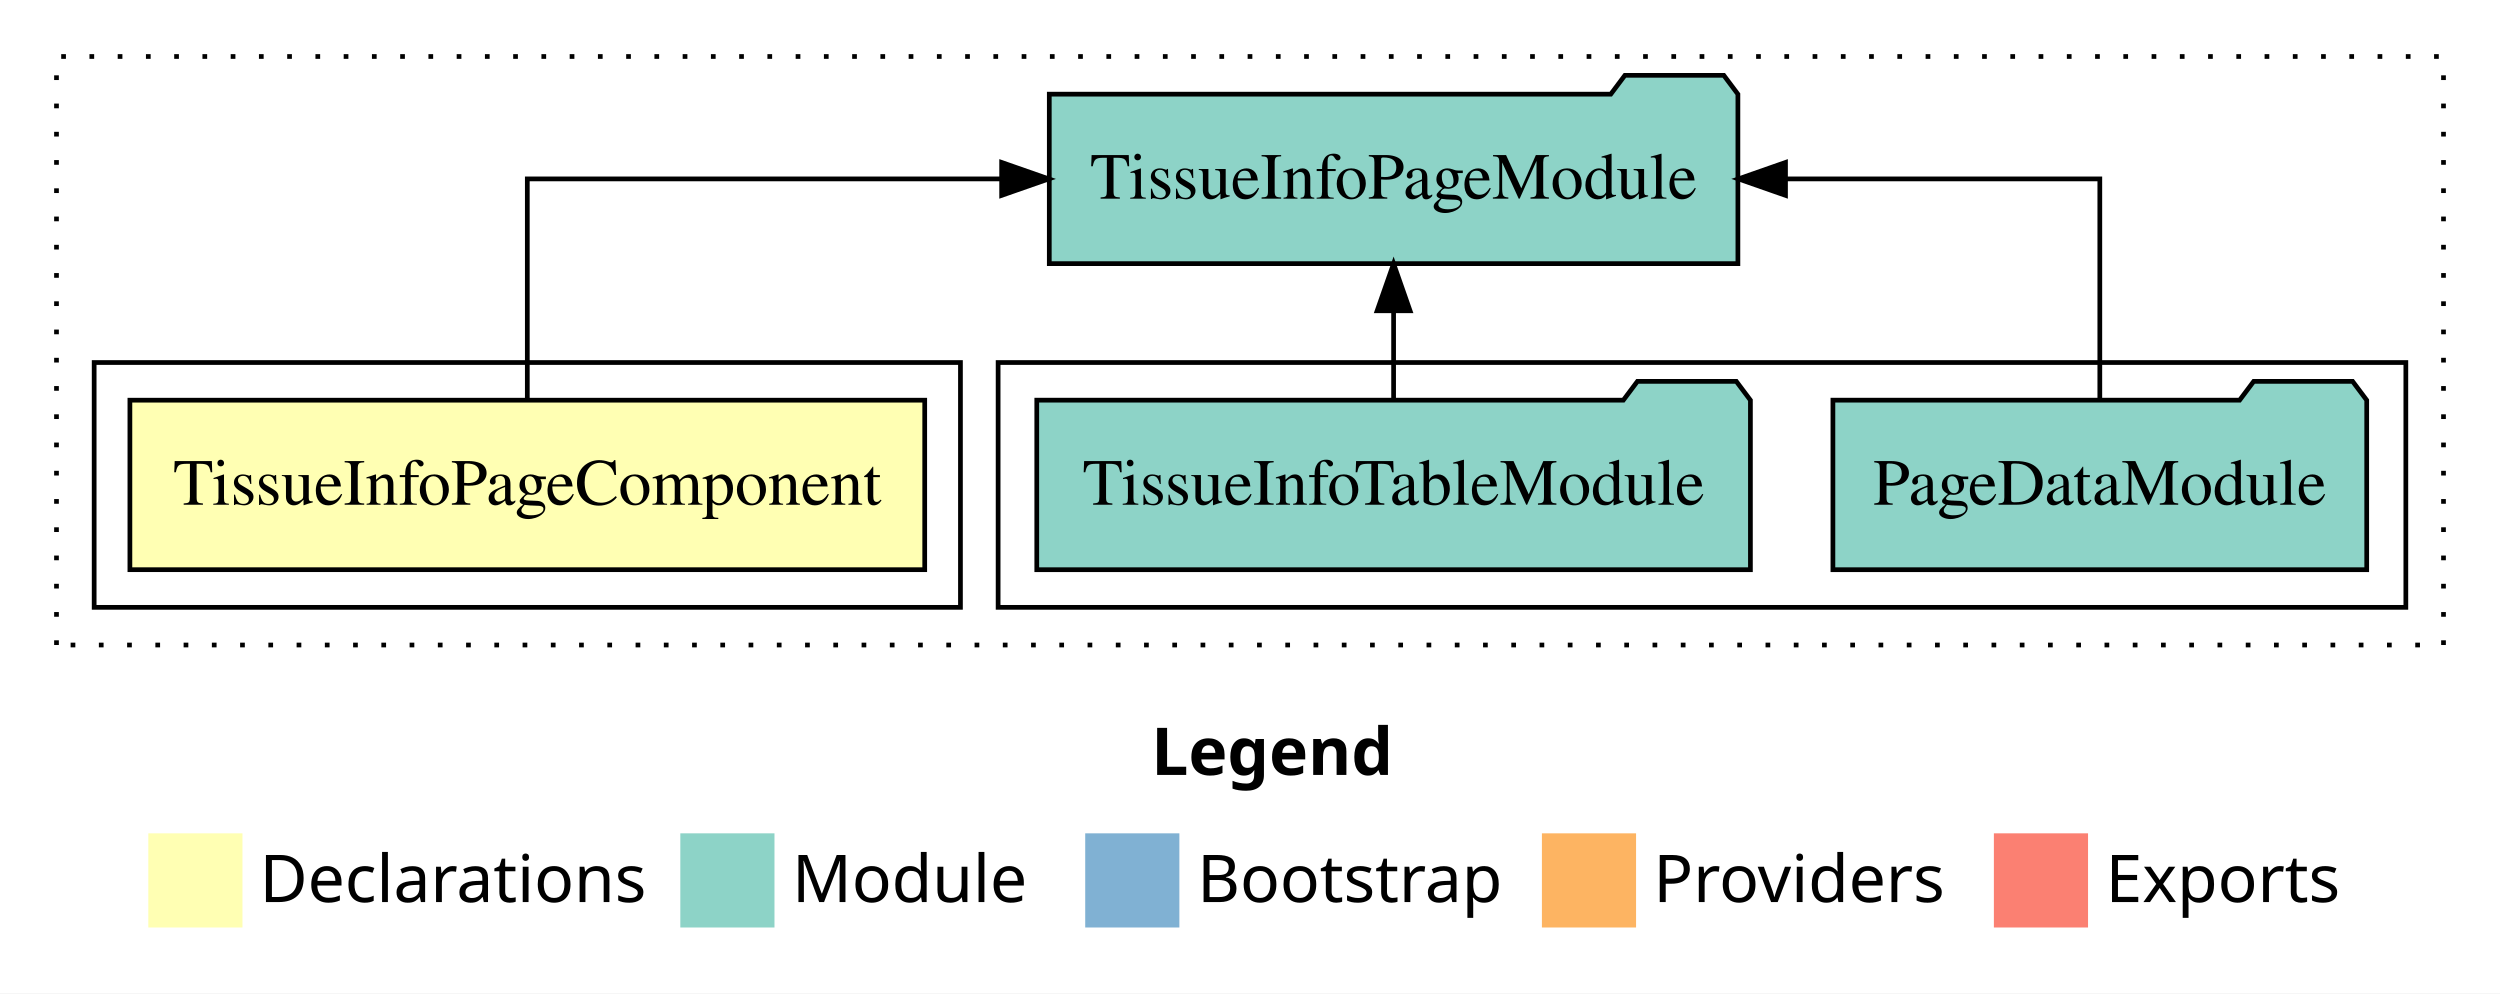
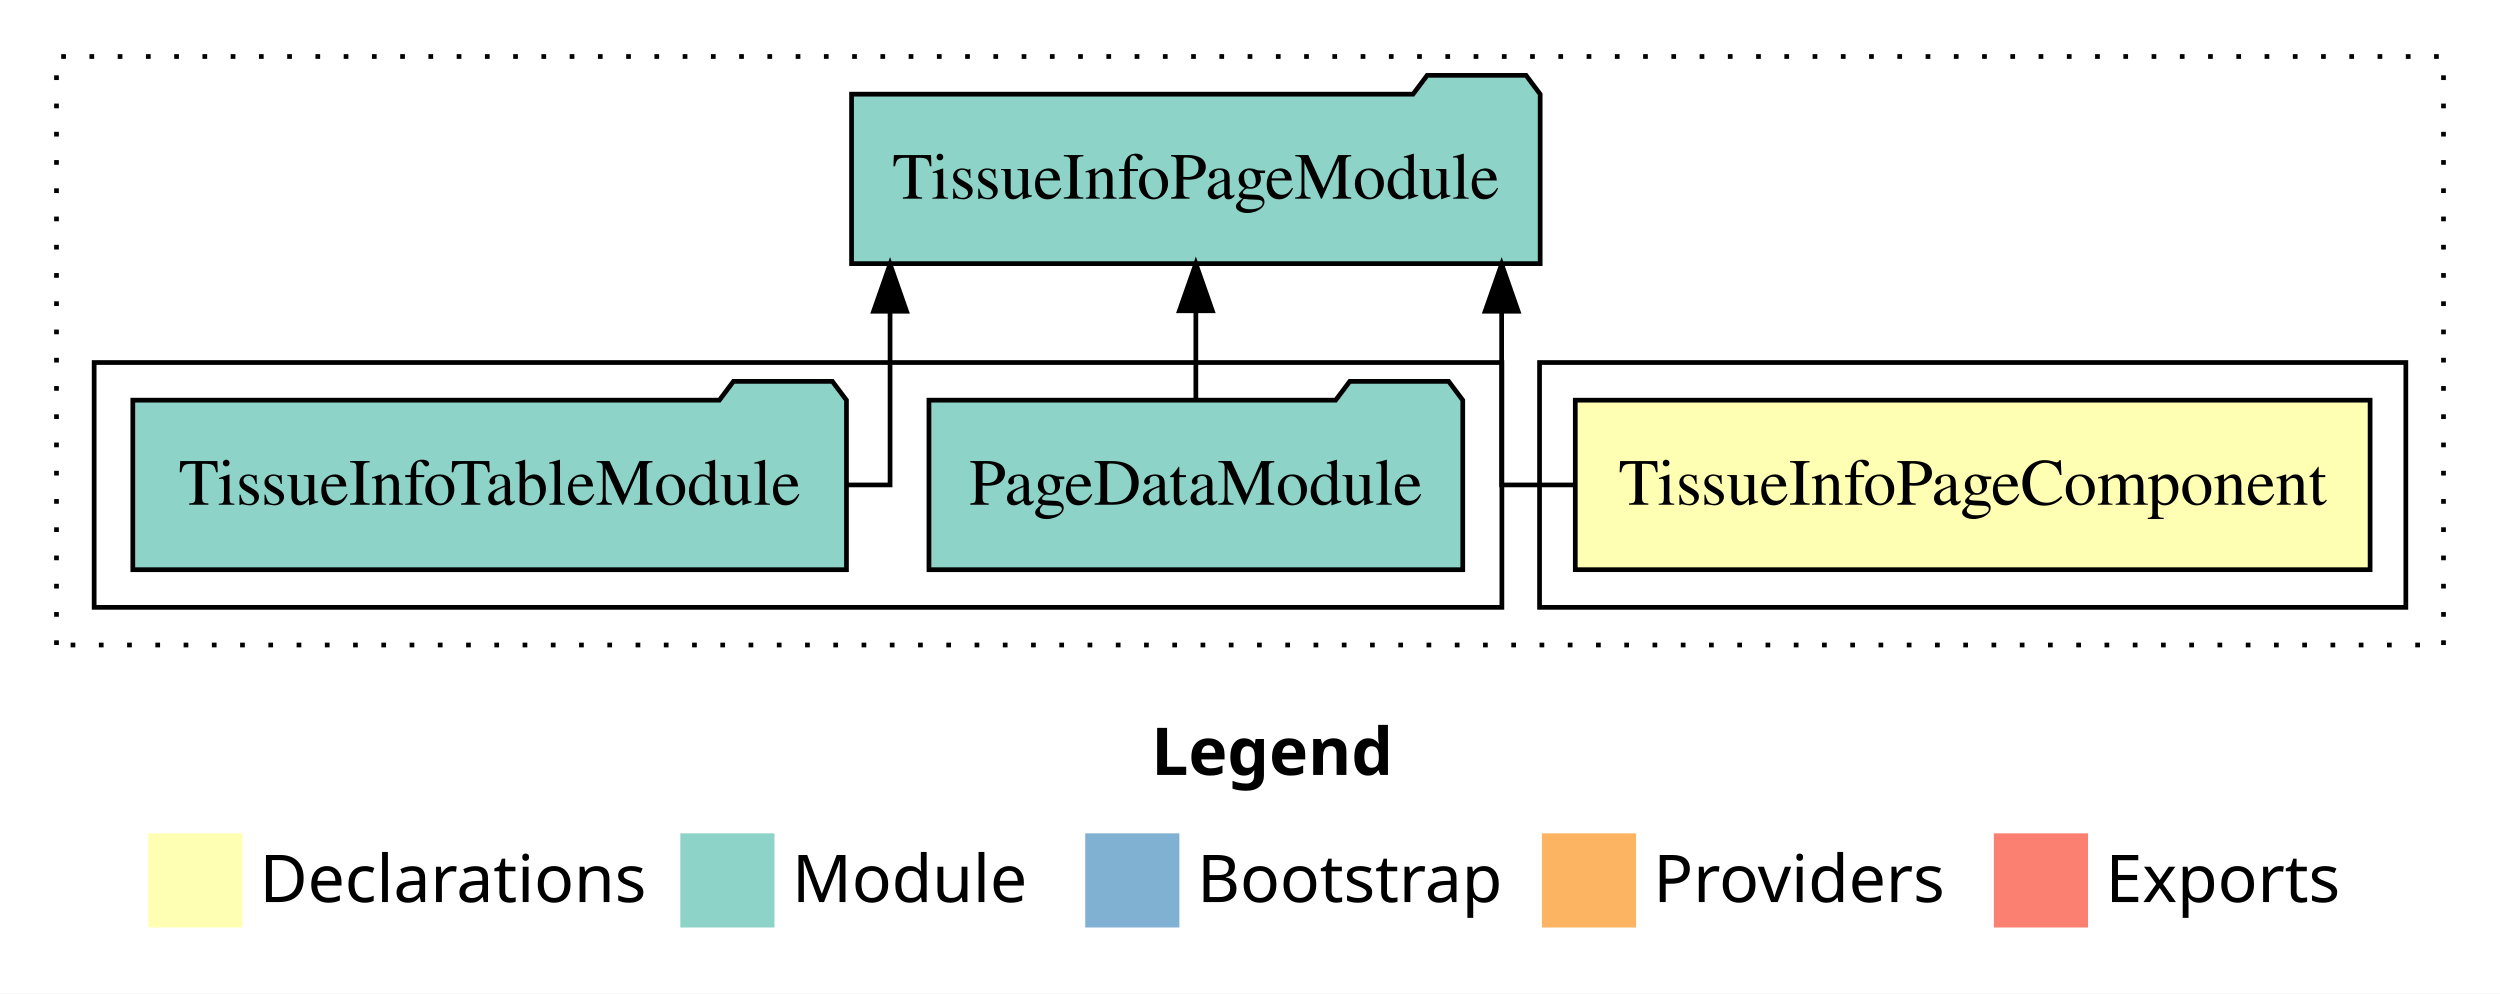
<svg xmlns="http://www.w3.org/2000/svg" width="531pt" height="211pt" viewBox="0.00 0.00 531.00 211.00">
  <g id="graph0" class="graph" transform="scale(1 1) rotate(0) translate(4 207)">
    <polygon fill="white" stroke="transparent" points="-4,4 -4,-207 527,-207 527,4 -4,4" />
    <text text-anchor="start" x="240.51" y="-42.4" font-family="Times-12" font-weight="bold" font-size="14.00">Legend</text>
    <polygon fill="#ffffb3" stroke="transparent" points="27.5,-10 27.5,-30 47.5,-30 47.5,-10 27.5,-10" />
    <text text-anchor="start" x="51.13" y="-15.4" font-family="Times-12" font-size="14.00">  Declarations</text>
    <polygon fill="#8dd3c7" stroke="transparent" points="140.5,-10 140.5,-30 160.5,-30 160.5,-10 140.5,-10" />
    <text text-anchor="start" x="164.23" y="-15.4" font-family="Times-12" font-size="14.00">  Module</text>
    <polygon fill="#80b1d3" stroke="transparent" points="226.5,-10 226.5,-30 246.5,-30 246.5,-10 226.5,-10" />
    <text text-anchor="start" x="250.28" y="-15.4" font-family="Times-12" font-size="14.00">  Bootstrap</text>
    <polygon fill="#fdb462" stroke="transparent" points="323.5,-10 323.5,-30 343.5,-30 343.5,-10 323.5,-10" />
    <text text-anchor="start" x="347.17" y="-15.4" font-family="Times-12" font-size="14.00">  Providers</text>
    <polygon fill="#fb8072" stroke="transparent" points="419.5,-10 419.5,-30 439.5,-30 439.5,-10 419.5,-10" />
    <text text-anchor="start" x="443.23" y="-15.4" font-family="Times-12" font-size="14.00">  Exports</text>
    <g id="clust1" class="cluster">
      <polygon fill="none" stroke="black" stroke-dasharray="1,5" points="8,-70 8,-195 515,-195 515,-70 8,-70" />
    </g>
+     <g id="clust2" class="cluster">
+       <polygon fill="none" stroke="black" points="323,-78 323,-130 507,-130 507,-78 323,-78" />
+     </g>
    <g id="clust4" class="cluster">
-       <polygon fill="none" stroke="black" points="208,-78 208,-130 507,-130 507,-78 208,-78" />
-     </g>
-     <g id="clust2" class="cluster">
-       <polygon fill="none" stroke="black" points="16,-78 16,-130 200,-130 200,-78 16,-78" />
+       <polygon fill="none" stroke="black" points="16,-78 16,-130 315,-130 315,-78 16,-78" />
    </g>
    <g id="node1" class="node">
-       <polygon fill="#ffffb3" stroke="black" points="192.41,-122 23.59,-122 23.59,-86 192.41,-86 192.41,-122" />
-       <text text-anchor="middle" x="108" y="-99.8" font-family="Times,serif" font-size="14.00">TissueInfoPageComponent</text>
+       <polygon fill="#ffffb3" stroke="black" points="499.41,-122 330.59,-122 330.59,-86 499.41,-86 499.41,-122" />
+       <text text-anchor="middle" x="415" y="-99.8" font-family="Times,serif" font-size="14.00">TissueInfoPageComponent</text>
    </g>
    <g id="node2" class="node">
-       <polygon fill="#8dd3c7" stroke="black" points="365.13,-187 362.13,-191 341.13,-191 338.13,-187 218.87,-187 218.87,-151 365.13,-151 365.13,-187" />
-       <text text-anchor="middle" x="292" y="-164.8" font-family="Times,serif" font-size="14.00">TissueInfoPageModule</text>
+       <polygon fill="#8dd3c7" stroke="black" points="323.13,-187 320.13,-191 299.13,-191 296.13,-187 176.87,-187 176.87,-151 323.13,-151 323.13,-187" />
+       <text text-anchor="middle" x="250" y="-164.8" font-family="Times,serif" font-size="14.00">TissueInfoPageModule</text>
    </g>
    <g id="edge1" class="edge">
-       <path fill="none" stroke="black" d="M108,-122.11C108,-141.34 108,-169 108,-169 108,-169 208.75,-169 208.75,-169" />
-       <polygon fill="black" stroke="black" points="208.75,-172.5 218.75,-169 208.75,-165.5 208.75,-172.5" />
+       <path fill="none" stroke="black" d="M330.59,-104C321.21,-104 314.95,-104 314.95,-104 314.95,-104 314.95,-140.89 314.95,-140.89" />
+       <polygon fill="black" stroke="black" points="311.45,-140.89 314.95,-150.89 318.45,-140.89 311.45,-140.89" />
    </g>
    <g id="node3" class="node">
-       <polygon fill="#8dd3c7" stroke="black" points="498.69,-122 495.69,-126 474.69,-126 471.69,-122 385.31,-122 385.31,-86 498.69,-86 498.69,-122" />
-       <text text-anchor="middle" x="442" y="-99.8" font-family="Times,serif" font-size="14.00">PageDataModule</text>
+       <polygon fill="#8dd3c7" stroke="black" points="306.69,-122 303.69,-126 282.69,-126 279.69,-122 193.31,-122 193.31,-86 306.69,-86 306.69,-122" />
+       <text text-anchor="middle" x="250" y="-99.8" font-family="Times,serif" font-size="14.00">PageDataModule</text>
    </g>
    <g id="edge2" class="edge">
-       <path fill="none" stroke="black" d="M442,-122.11C442,-141.34 442,-169 442,-169 442,-169 375.24,-169 375.24,-169" />
-       <polygon fill="black" stroke="black" points="375.24,-165.5 365.24,-169 375.24,-172.5 375.24,-165.5" />
+       <path fill="none" stroke="black" d="M250,-122.11C250,-122.11 250,-140.99 250,-140.99" />
+       <polygon fill="black" stroke="black" points="246.5,-140.99 250,-150.99 253.5,-140.99 246.5,-140.99" />
    </g>
    <g id="node4" class="node">
-       <polygon fill="#8dd3c7" stroke="black" points="367.79,-122 364.79,-126 343.79,-126 340.79,-122 216.21,-122 216.21,-86 367.79,-86 367.79,-122" />
-       <text text-anchor="middle" x="292" y="-99.8" font-family="Times,serif" font-size="14.00">TissueInfoTableModule</text>
+       <polygon fill="#8dd3c7" stroke="black" points="175.79,-122 172.79,-126 151.79,-126 148.79,-122 24.21,-122 24.21,-86 175.79,-86 175.79,-122" />
+       <text text-anchor="middle" x="100" y="-99.8" font-family="Times,serif" font-size="14.00">TissueInfoTableModule</text>
    </g>
    <g id="edge3" class="edge">
-       <path fill="none" stroke="black" d="M292,-122.11C292,-122.11 292,-140.99 292,-140.99" />
-       <polygon fill="black" stroke="black" points="288.5,-140.99 292,-150.99 295.5,-140.99 288.5,-140.99" />
+       <path fill="none" stroke="black" d="M175.94,-104C181.54,-104 185.05,-104 185.05,-104 185.05,-104 185.05,-140.89 185.05,-140.89" />
+       <polygon fill="black" stroke="black" points="181.55,-140.89 185.05,-150.89 188.55,-140.89 181.55,-140.89" />
    </g>
  </g>
</svg>
